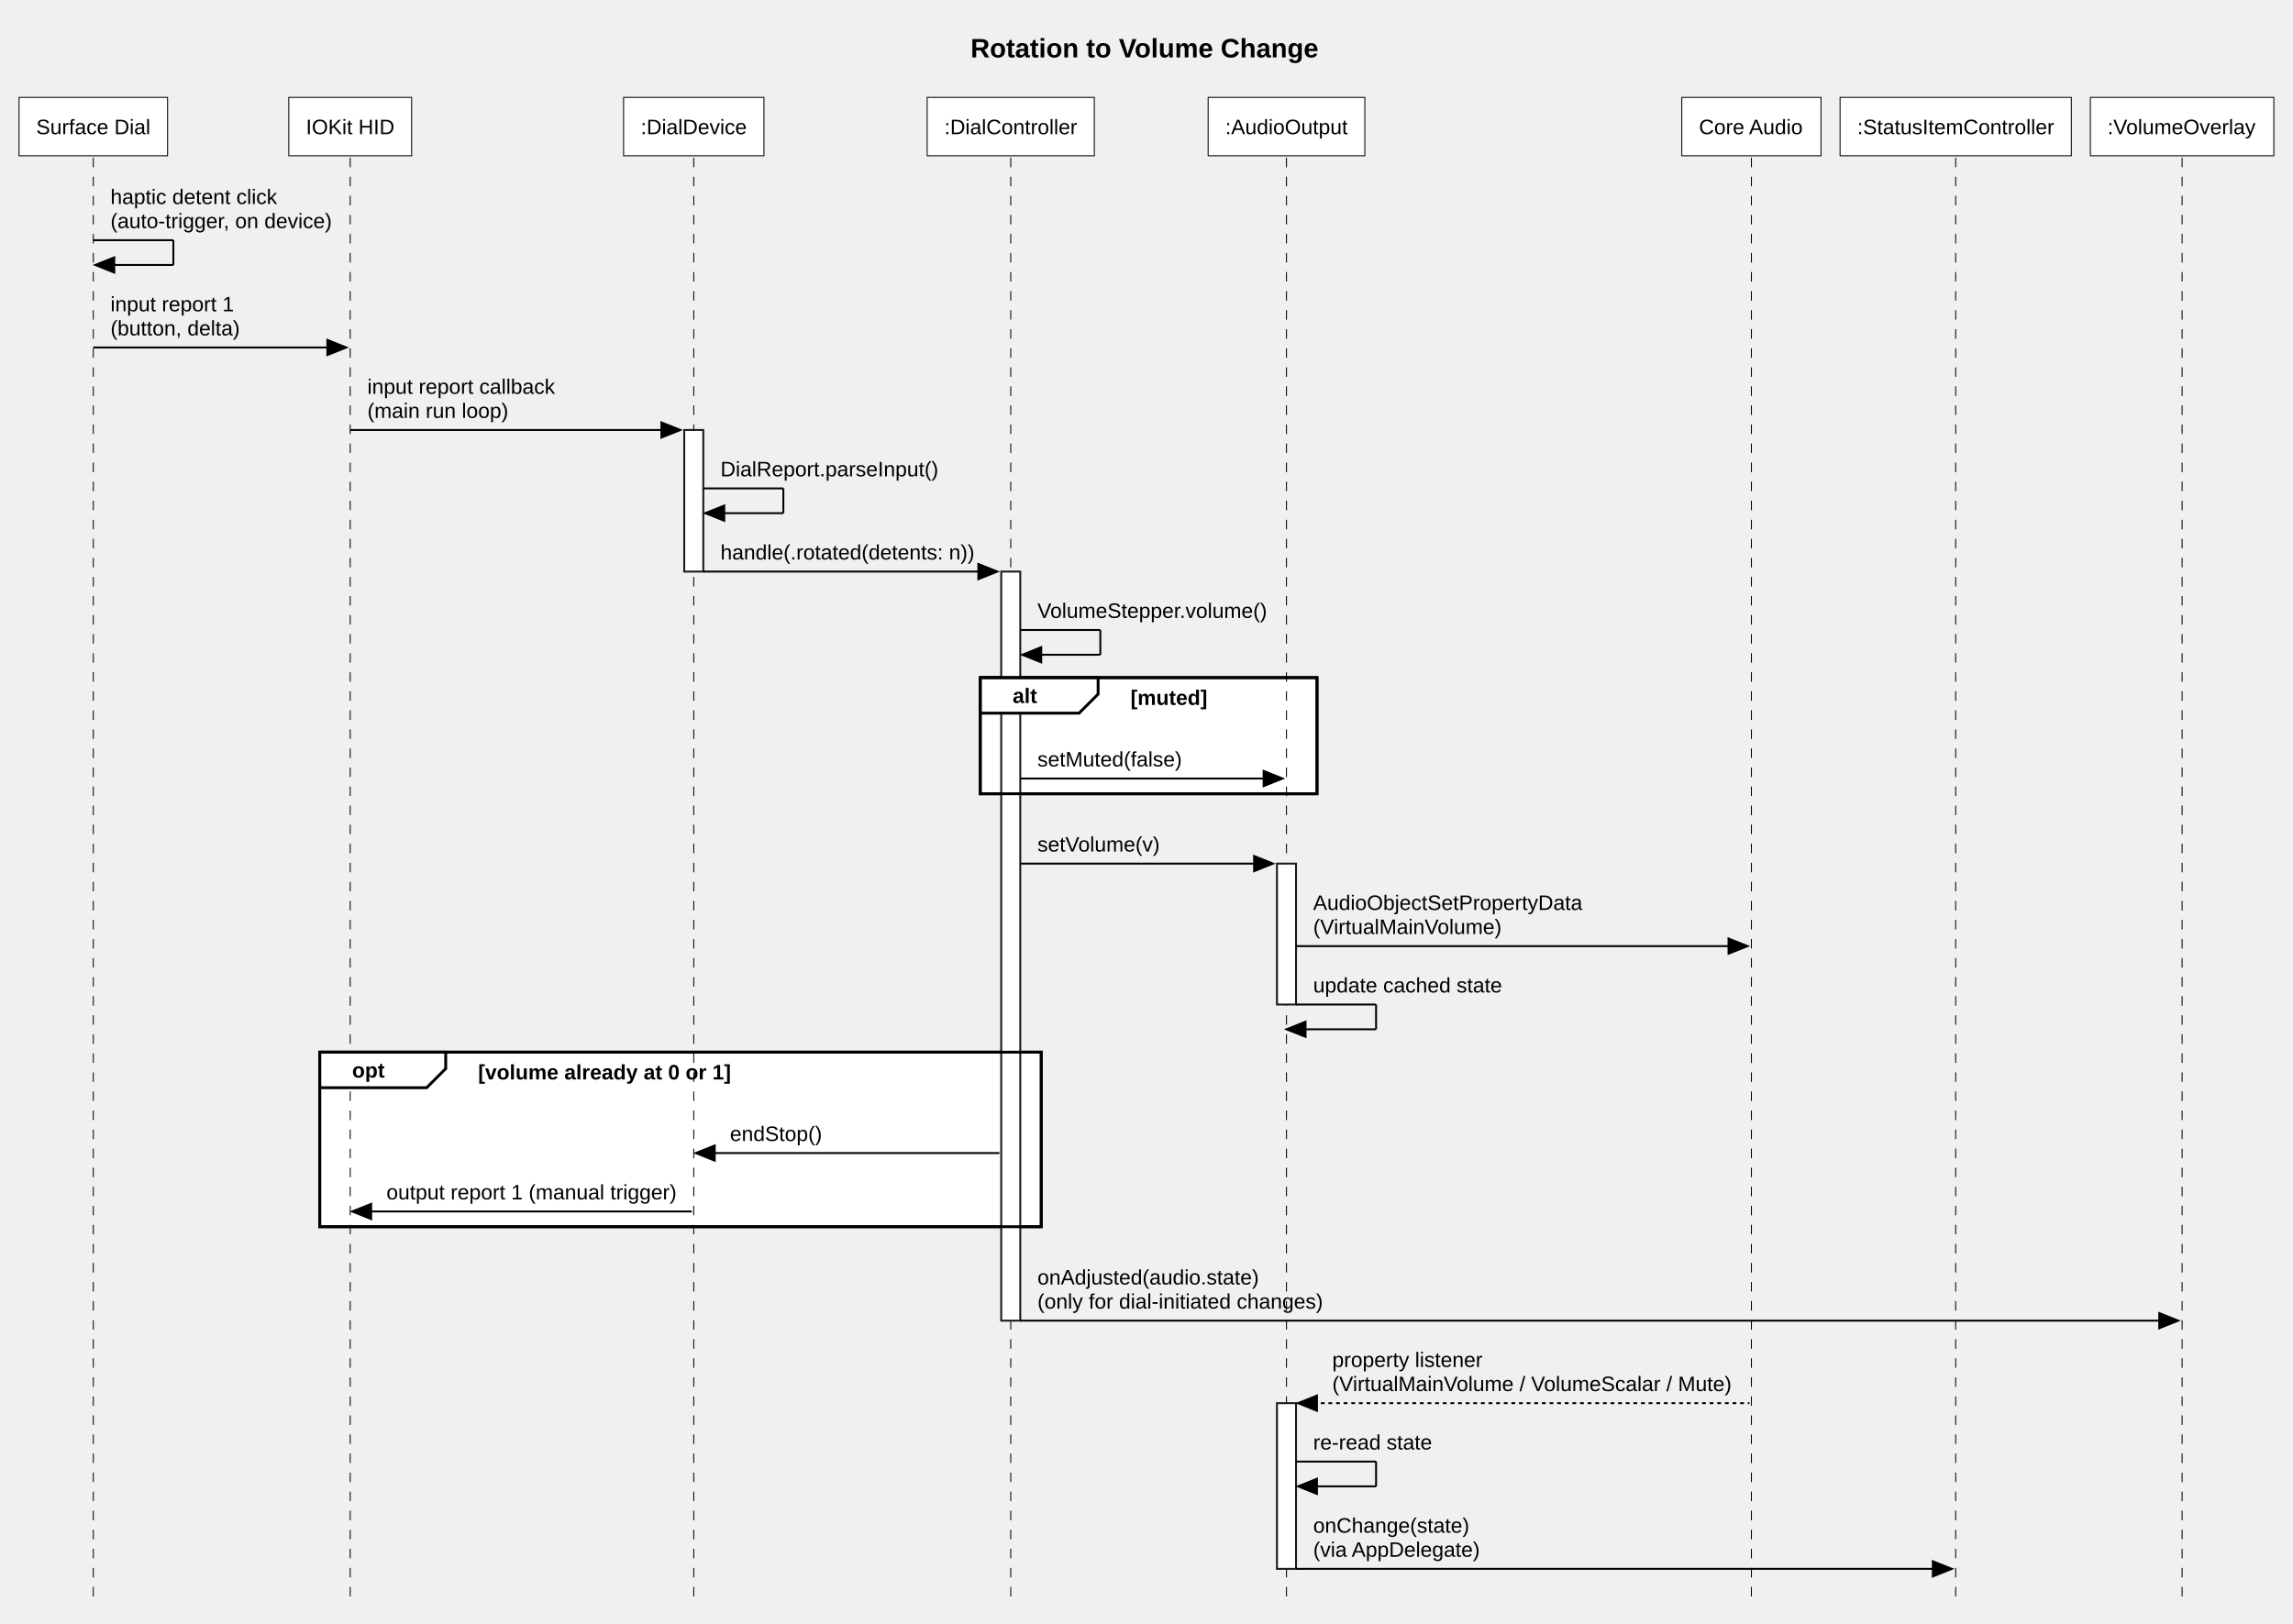
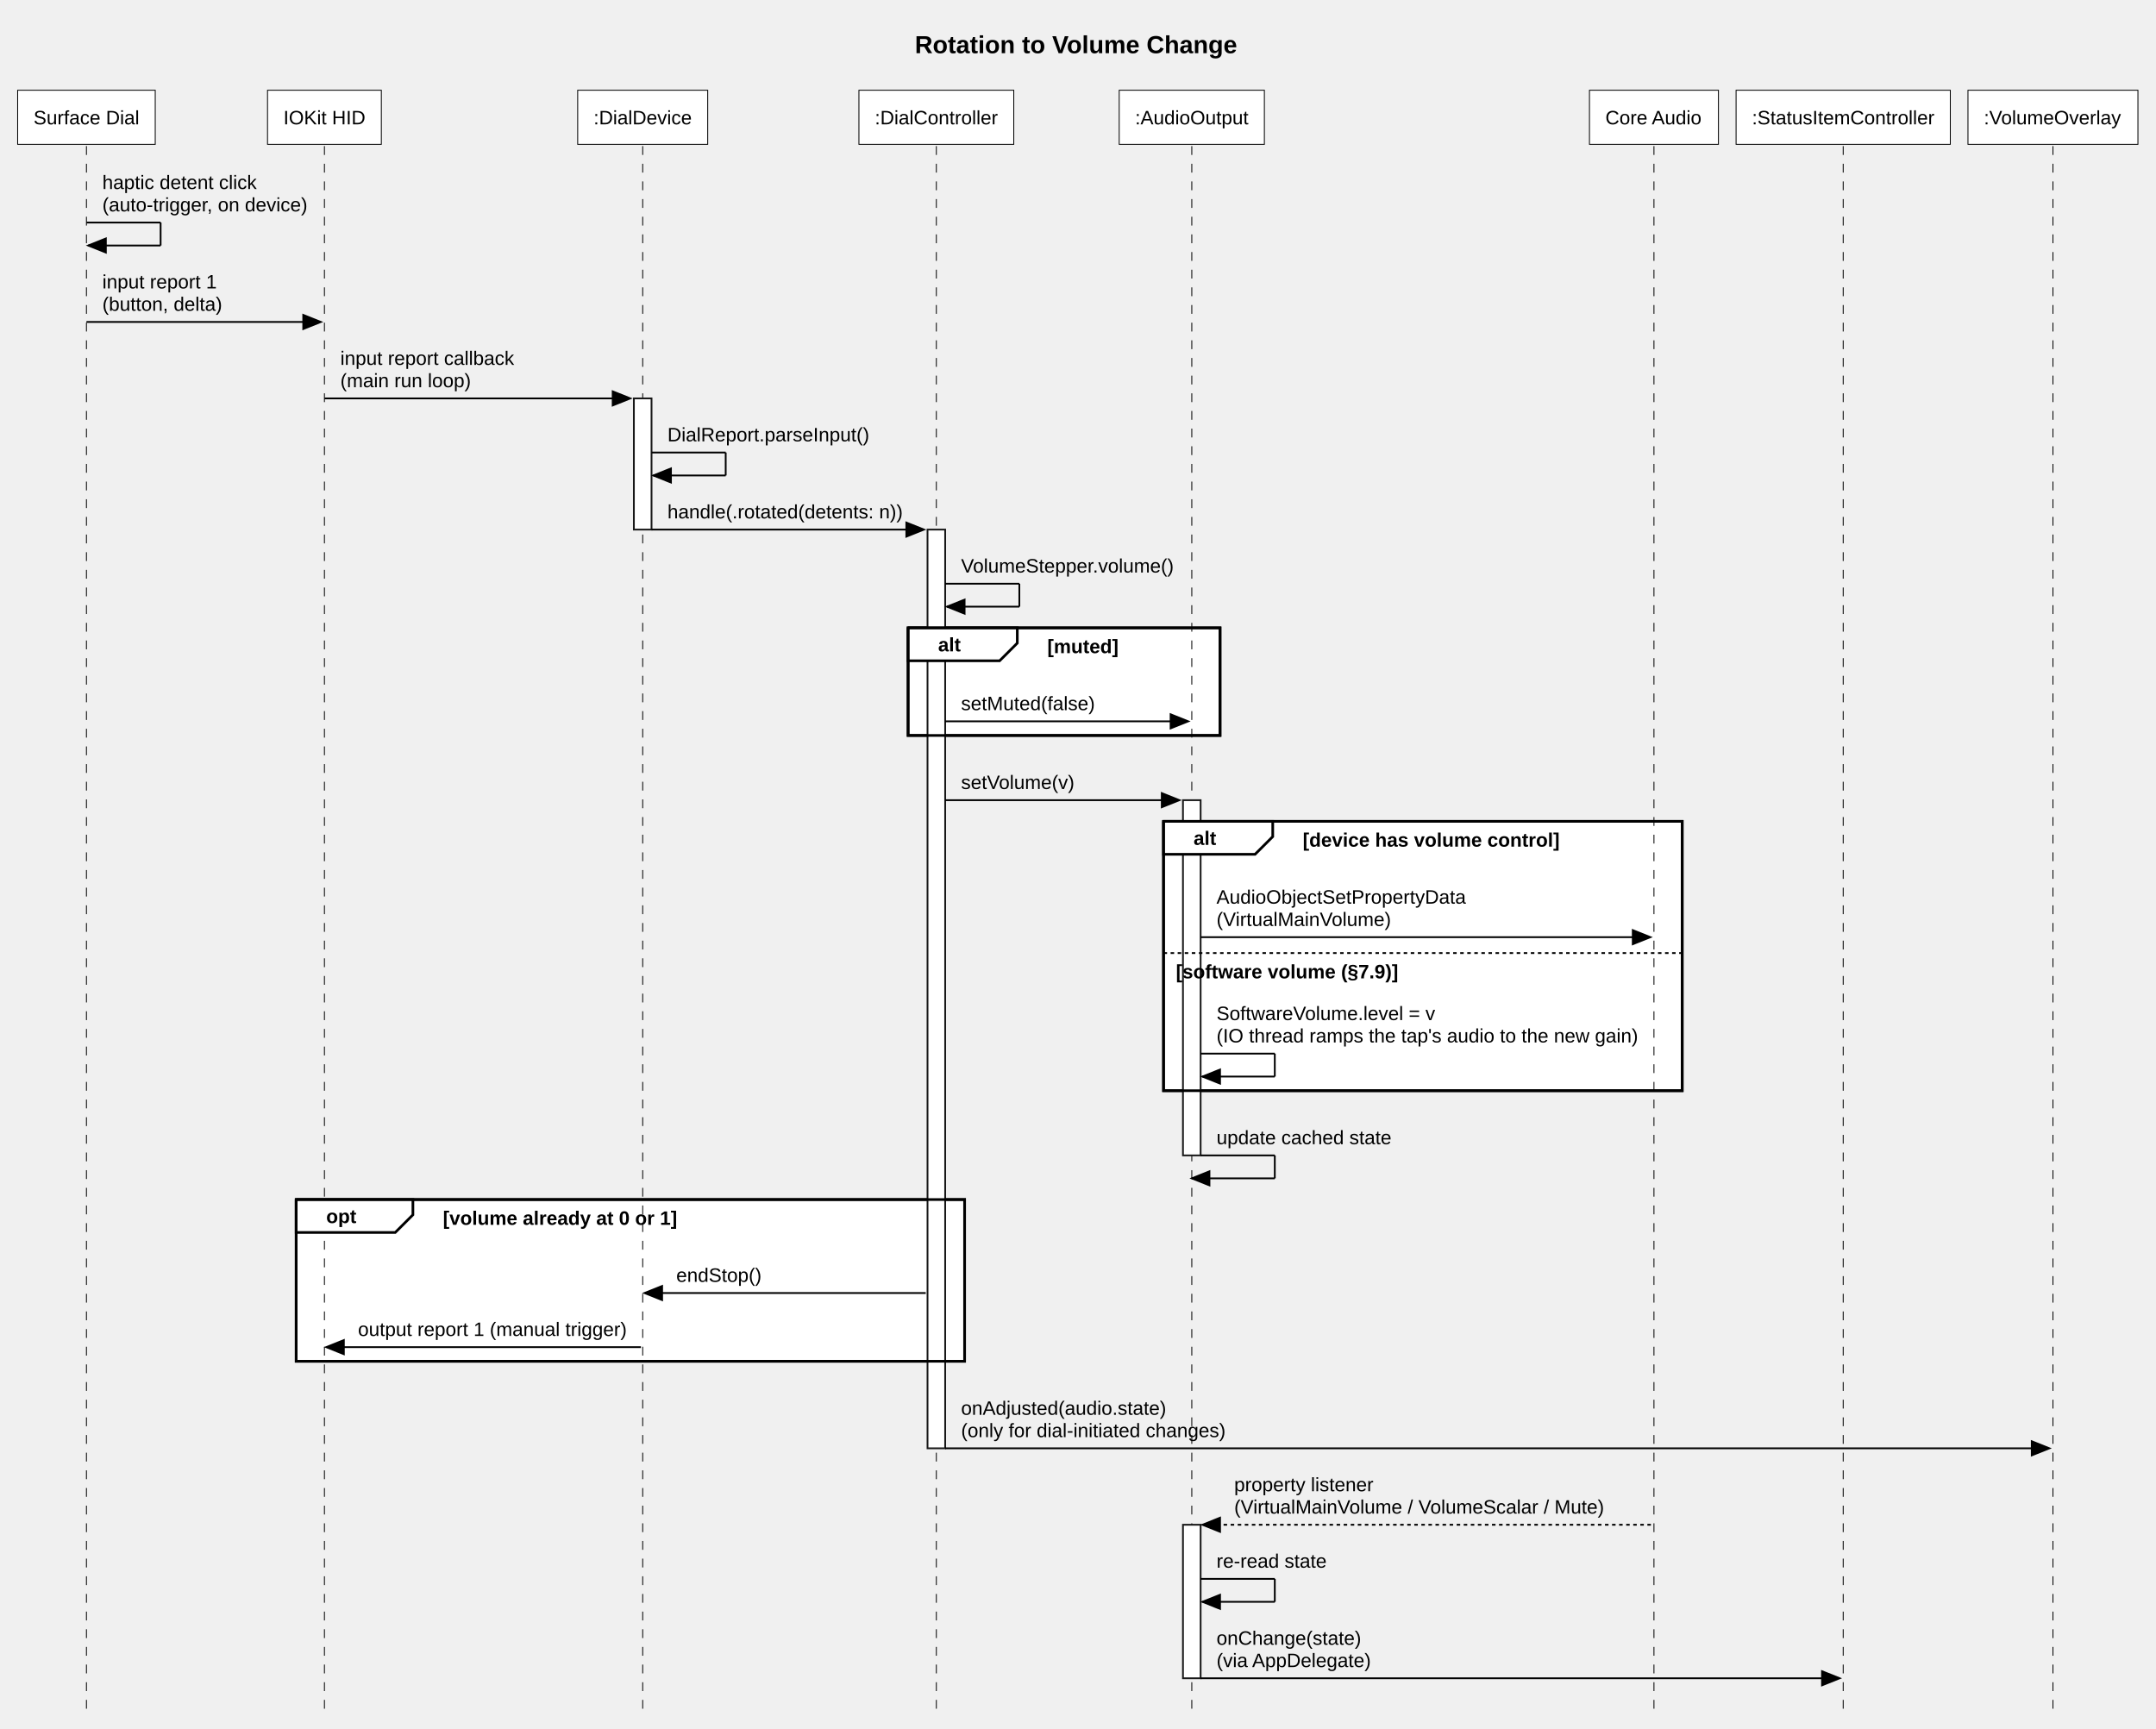
- <svg xmlns="http://www.w3.org/2000/svg" version="1.1" data-diagram-type="SEQUENCE" style="width:1203px;height:852px;background:#FFFFFF;" width="1203px" height="852px" viewBox="0 0 1203 852" zoomAndPan="magnify" preserveAspectRatio="none" contentStyleType="text/css">
+ <svg xmlns="http://www.w3.org/2000/svg" version="1.1" data-diagram-type="SEQUENCE" style="width:1221px;height:979px;background:#FFFFFF;" width="1221px" height="979px" viewBox="0 0 1221 979" zoomAndPan="magnify" preserveAspectRatio="none" contentStyleType="text/css">
  <defs />
  <g font-family="sans-serif" lengthAdjust="spacing">
    <g class="title" data-source-line="3">
-       <text x="509.196" y="30.132" fill="#000" font-size="14" textLength="183.552" font-weight="700" font-family="Arial">Rotation to Volume Change</text>
+       <text x="518.107" y="30.132" fill="#000" font-size="14" textLength="183.552" font-weight="700" font-family="Arial">Rotation to Volume Change</text>
    </g>
    <rect x="514.279" y="355.588" width="176.666" height="60.947" fill="#FFF" style="stroke:#FFF;stroke-width:1;" />
    <rect x="514.279" y="355.588" width="176.666" height="60.947" fill="none" style="stroke:#000;stroke-width:1.5;" />
-     <rect x="167.736" y="552.13" width="378.543" height="91.596" fill="#FFF" style="stroke:#FFF;stroke-width:1;" />
-     <rect x="167.736" y="552.13" width="378.543" height="91.596" fill="none" style="stroke:#000;stroke-width:1.5;" />
+     <rect x="658.945" y="465.184" width="293.734" height="152.542" fill="#FFF" style="stroke:#FFF;stroke-width:1;" />
+     <rect x="658.945" y="465.184" width="293.734" height="152.542" fill="none" style="stroke:#000;stroke-width:1.5;" />
+     <rect x="167.736" y="679.375" width="378.543" height="91.596" fill="#FFF" style="stroke:#FFF;stroke-width:1;" />
+     <rect x="167.736" y="679.375" width="378.543" height="91.596" fill="none" style="stroke:#000;stroke-width:1.5;" />
    <g class="participant-lifeline" data-qualified-name="Hardware" data-entity-uid="part1" id="part1-lifeline" data-source-line="5">
      <g>
-         <rect x="45.457" y="82.748" width="8" height="758.521" fill="#000" fill-opacity="0" />
-         <line x1="48.957" y1="82.748" x2="48.957" y2="841.269" style="stroke:#000;stroke-width:0.5;stroke-dasharray:5,5;" />
+         <rect x="45.457" y="82.748" width="8" height="885.766" fill="#000" fill-opacity="0" />
+         <line x1="48.957" y1="82.748" x2="48.957" y2="968.513" style="stroke:#000;stroke-width:0.5;stroke-dasharray:5,5;" />
      </g>
    </g>
    <g class="participant-lifeline" data-qualified-name="HID" data-entity-uid="part2" id="part2-lifeline" data-source-line="6">
      <g>
-         <rect x="180.236" y="82.748" width="8" height="758.521" fill="#000" fill-opacity="0" />
-         <line x1="183.736" y1="82.748" x2="183.736" y2="841.269" style="stroke:#000;stroke-width:0.5;stroke-dasharray:5,5;" />
+         <rect x="180.236" y="82.748" width="8" height="885.766" fill="#000" fill-opacity="0" />
+         <line x1="183.736" y1="82.748" x2="183.736" y2="968.513" style="stroke:#000;stroke-width:0.5;stroke-dasharray:5,5;" />
      </g>
    </g>
    <g class="participant-lifeline" data-qualified-name="Dial" data-entity-uid="part3" id="part3-lifeline" data-source-line="7">
      <g>
-         <rect x="360.479" y="82.748" width="8" height="758.521" fill="#000" fill-opacity="0" />
-         <line x1="363.979" y1="82.748" x2="363.979" y2="841.269" style="stroke:#000;stroke-width:0.5;stroke-dasharray:5,5;" />
+         <rect x="360.479" y="82.748" width="8" height="885.766" fill="#000" fill-opacity="0" />
+         <line x1="363.979" y1="82.748" x2="363.979" y2="968.513" style="stroke:#000;stroke-width:0.5;stroke-dasharray:5,5;" />
      </g>
    </g>
    <g>
      <rect x="358.979" y="225.641" width="10" height="74.298" fill="#FFF" style="stroke:#181818;stroke-width:1;" />
    </g>
    <g class="participant-lifeline" data-qualified-name="Controller" data-entity-uid="part4" id="part4-lifeline" data-source-line="8">
      <g>
-         <rect x="526.779" y="82.748" width="8" height="758.521" fill="#000" fill-opacity="0" />
-         <line x1="530.279" y1="82.748" x2="530.279" y2="841.269" style="stroke:#000;stroke-width:0.5;stroke-dasharray:5,5;" />
-       </g>
-     </g>
-     <g>
-       <rect x="525.279" y="299.939" width="10" height="393.085" fill="#FFF" style="stroke:#181818;stroke-width:1;" />
+         <rect x="526.779" y="82.748" width="8" height="885.766" fill="#000" fill-opacity="0" />
+         <line x1="530.279" y1="82.748" x2="530.279" y2="968.513" style="stroke:#000;stroke-width:0.5;stroke-dasharray:5,5;" />
+       </g>
+     </g>
+     <g>
+       <rect x="525.279" y="299.939" width="10" height="520.33" fill="#FFF" style="stroke:#181818;stroke-width:1;" />
    </g>
    <g class="participant-lifeline" data-qualified-name="Audio" data-entity-uid="part5" id="part5-lifeline" data-source-line="9">
      <g>
-         <rect x="671.445" y="82.748" width="8" height="758.521" fill="#000" fill-opacity="0" />
-         <line x1="674.945" y1="82.748" x2="674.945" y2="841.269" style="stroke:#000;stroke-width:0.5;stroke-dasharray:5,5;" />
-       </g>
-     </g>
-     <g>
-       <rect x="669.945" y="453.184" width="10" height="73.947" fill="#FFF" style="stroke:#181818;stroke-width:1;" />
-     </g>
-     <g>
-       <rect x="669.945" y="736.322" width="10" height="86.947" fill="#FFF" style="stroke:#181818;stroke-width:1;" />
+         <rect x="671.445" y="82.748" width="8" height="885.766" fill="#000" fill-opacity="0" />
+         <line x1="674.945" y1="82.748" x2="674.945" y2="968.513" style="stroke:#000;stroke-width:0.5;stroke-dasharray:5,5;" />
+       </g>
+     </g>
+     <g>
+       <rect x="669.945" y="453.184" width="10" height="201.191" fill="#FFF" style="stroke:#181818;stroke-width:1;" />
+     </g>
+     <g>
+       <rect x="669.945" y="863.566" width="10" height="86.947" fill="#FFF" style="stroke:#181818;stroke-width:1;" />
    </g>
    <g class="participant-lifeline" data-qualified-name="CoreAudio" data-entity-uid="part6" id="part6-lifeline" data-source-line="10">
      <g>
-         <rect x="915.357" y="82.748" width="8" height="758.521" fill="#000" fill-opacity="0" />
-         <line x1="918.857" y1="82.748" x2="918.857" y2="841.269" style="stroke:#000;stroke-width:0.5;stroke-dasharray:5,5;" />
+         <rect x="933.179" y="82.748" width="8" height="885.766" fill="#000" fill-opacity="0" />
+         <line x1="936.679" y1="82.748" x2="936.679" y2="968.513" style="stroke:#000;stroke-width:0.5;stroke-dasharray:5,5;" />
      </g>
    </g>
    <g class="participant-lifeline" data-qualified-name="Status" data-entity-uid="part7" id="part7-lifeline" data-source-line="11">
      <g>
-         <rect x="1022.532" y="82.748" width="8" height="758.521" fill="#000" fill-opacity="0" />
-         <line x1="1026.032" y1="82.748" x2="1026.032" y2="841.269" style="stroke:#000;stroke-width:0.5;stroke-dasharray:5,5;" />
+         <rect x="1040.355" y="82.748" width="8" height="885.766" fill="#000" fill-opacity="0" />
+         <line x1="1043.855" y1="82.748" x2="1043.855" y2="968.513" style="stroke:#000;stroke-width:0.5;stroke-dasharray:5,5;" />
      </g>
    </g>
    <g class="participant-lifeline" data-qualified-name="Overlay" data-entity-uid="part8" id="part8-lifeline" data-source-line="12">
      <g>
-         <rect x="1141.317" y="82.748" width="8" height="758.521" fill="#000" fill-opacity="0" />
-         <line x1="1144.817" y1="82.748" x2="1144.817" y2="841.269" style="stroke:#000;stroke-width:0.5;stroke-dasharray:5,5;" />
+         <rect x="1159.14" y="82.748" width="8" height="885.766" fill="#000" fill-opacity="0" />
+         <line x1="1162.64" y1="82.748" x2="1162.64" y2="968.513" style="stroke:#000;stroke-width:0.5;stroke-dasharray:5,5;" />
      </g>
    </g>
    <g class="participant participant-head" data-qualified-name="Hardware" data-entity-uid="part1" id="part1-head" data-source-line="5">
      <rect x="10" y="51.099" width="77.915" height="30.649" fill="#FFF" style="stroke:#000;stroke-width:0.5;" />
      <text x="19" y="70.417" fill="#000" font-size="11" textLength="59.915" font-family="Arial">Surface Dial</text>
    </g>
    <g class="participant participant-head" data-qualified-name="HID" data-entity-uid="part2" id="part2-head" data-source-line="6">
      <rect x="151.511" y="51.099" width="64.449" height="30.649" fill="#FFF" style="stroke:#000;stroke-width:0.5;" />
      <text x="160.511" y="70.417" fill="#000" font-size="11" textLength="46.449" font-family="Arial">IOKit HID</text>
    </g>
    <g class="participant participant-head" data-qualified-name="Dial" data-entity-uid="part3" id="part3-head" data-source-line="7">
      <rect x="327.165" y="51.099" width="73.628" height="30.649" fill="#FFF" style="stroke:#000;stroke-width:0.5;" />
      <text x="336.165" y="70.417" fill="#000" font-size="11" textLength="55.628" font-family="Arial">:DialDevice</text>
    </g>
    <g class="participant participant-head" data-qualified-name="Controller" data-entity-uid="part4" id="part4-head" data-source-line="8">
      <rect x="486.434" y="51.099" width="87.69" height="30.649" fill="#FFF" style="stroke:#000;stroke-width:0.5;" />
      <text x="495.434" y="70.417" fill="#000" font-size="11" textLength="69.69" font-family="Arial">:DialController</text>
    </g>
    <g class="participant participant-head" data-qualified-name="Audio" data-entity-uid="part5" id="part5-head" data-source-line="9">
      <rect x="633.839" y="51.099" width="82.211" height="30.649" fill="#FFF" style="stroke:#000;stroke-width:0.5;" />
      <text x="642.839" y="70.417" fill="#000" font-size="11" textLength="64.211" font-family="Arial">:AudioOutput</text>
    </g>
    <g class="participant participant-head" data-qualified-name="CoreAudio" data-entity-uid="part6" id="part6-head" data-source-line="10">
-       <rect x="882.341" y="51.099" width="73.032" height="30.649" fill="#FFF" style="stroke:#000;stroke-width:0.5;" />
-       <text x="891.341" y="70.417" fill="#000" font-size="11" textLength="55.032" font-family="Arial">Core Audio</text>
+       <rect x="900.163" y="51.099" width="73.032" height="30.649" fill="#FFF" style="stroke:#000;stroke-width:0.5;" />
+       <text x="909.163" y="70.417" fill="#000" font-size="11" textLength="55.032" font-family="Arial">Core Audio</text>
    </g>
    <g class="participant participant-head" data-qualified-name="Status" data-entity-uid="part7" id="part7-head" data-source-line="11">
-       <rect x="965.373" y="51.099" width="121.318" height="30.649" fill="#FFF" style="stroke:#000;stroke-width:0.5;" />
-       <text x="974.373" y="70.417" fill="#000" font-size="11" textLength="103.318" font-family="Arial">:StatusItemController</text>
+       <rect x="983.196" y="51.099" width="121.318" height="30.649" fill="#FFF" style="stroke:#000;stroke-width:0.5;" />
+       <text x="992.196" y="70.417" fill="#000" font-size="11" textLength="103.318" font-family="Arial">:StatusItemController</text>
    </g>
    <g class="participant participant-head" data-qualified-name="Overlay" data-entity-uid="part8" id="part8-head" data-source-line="12">
-       <rect x="1096.692" y="51.099" width="96.251" height="30.649" fill="#FFF" style="stroke:#000;stroke-width:0.5;" />
-       <text x="1105.692" y="70.417" fill="#000" font-size="11" textLength="78.251" font-family="Arial">:VolumeOverlay</text>
+       <rect x="1114.514" y="51.099" width="96.251" height="30.649" fill="#FFF" style="stroke:#000;stroke-width:0.5;" />
+       <text x="1123.514" y="70.417" fill="#000" font-size="11" textLength="78.251" font-family="Arial">:VolumeOverlay</text>
    </g>
    <g class="message" data-entity-1="part1" data-entity-2="part1" id="msg1" data-source-line="14">
      <line x1="48.957" y1="126.045" x2="90.957" y2="126.045" style="stroke:#000;stroke-width:1;" />
      <line x1="90.957" y1="126.045" x2="90.957" y2="139.045" style="stroke:#000;stroke-width:1;" />
      <line x1="49.957" y1="139.045" x2="90.957" y2="139.045" style="stroke:#000;stroke-width:1;" />
      <polygon points="59.957,135.045,49.957,139.045,59.957,143.045" fill="#000" style="stroke:#000;stroke-width:1;stroke-linejoin:miter;stroke-miterlimit:10;" />
      <text x="57.957" y="107.065" fill="#000" font-size="11" textLength="87.436" font-family="Arial">haptic detent click</text>
      <text x="57.957" y="119.714" fill="#000" font-size="11" textLength="116.778" font-family="Arial">(auto-trigger, on device)</text>
    </g>
    <g class="message" data-entity-1="part1" data-entity-2="part2" id="msg2" data-source-line="15">
      <polygon points="171.736,178.343,181.736,182.343,171.736,186.343" fill="#000" style="stroke:#000;stroke-width:1;stroke-linejoin:miter;stroke-miterlimit:10;" />
      <line x1="48.957" y1="182.343" x2="177.736" y2="182.343" style="stroke:#000;stroke-width:1;" />
      <text x="57.957" y="163.363" fill="#000" font-size="11" textLength="64.818" font-family="Arial">input report 1</text>
      <text x="57.957" y="176.012" fill="#000" font-size="11" textLength="67.875" font-family="Arial">(button, delta)</text>
    </g>
    <g class="message" data-entity-1="part2" data-entity-2="part3" id="msg3" data-source-line="16">
      <polygon points="346.979,221.641,356.979,225.641,346.979,229.641" fill="#000" style="stroke:#000;stroke-width:1;stroke-linejoin:miter;stroke-miterlimit:10;" />
      <line x1="183.736" y1="225.641" x2="352.979" y2="225.641" style="stroke:#000;stroke-width:1;" />
      <text x="192.736" y="206.661" fill="#000" font-size="11" textLength="98.441" font-family="Arial">input report callback</text>
      <text x="192.736" y="219.31" fill="#000" font-size="11" textLength="73.976" font-family="Arial">(main run loop)</text>
    </g>
    <g class="message" data-entity-1="part3" data-entity-2="part3" id="msg4" data-source-line="18">
      <line x1="368.979" y1="256.29" x2="410.979" y2="256.29" style="stroke:#000;stroke-width:1;" />
      <line x1="410.979" y1="256.29" x2="410.979" y2="269.29" style="stroke:#000;stroke-width:1;" />
      <line x1="369.979" y1="269.29" x2="410.979" y2="269.29" style="stroke:#000;stroke-width:1;" />
      <polygon points="379.979,265.29,369.979,269.29,379.979,273.29" fill="#000" style="stroke:#000;stroke-width:1;stroke-linejoin:miter;stroke-miterlimit:10;" />
      <text x="377.979" y="249.959" fill="#000" font-size="11" textLength="114.329" font-family="Arial">DialReport.parseInput()</text>
    </g>
    <g class="message" data-entity-1="part3" data-entity-2="part4" id="msg5" data-source-line="19">
      <polygon points="513.279,295.939,523.279,299.939,513.279,303.939" fill="#000" style="stroke:#000;stroke-width:1;stroke-linejoin:miter;stroke-miterlimit:10;" />
      <line x1="368.979" y1="299.939" x2="519.279" y2="299.939" style="stroke:#000;stroke-width:1;" />
      <text x="377.979" y="293.608" fill="#000" font-size="11" textLength="133.3" font-family="Arial">handle(.rotated(detents: n))</text>
    </g>
    <g class="message" data-entity-1="part4" data-entity-2="part4" id="msg6" data-source-line="22">
      <line x1="535.279" y1="330.588" x2="577.279" y2="330.588" style="stroke:#000;stroke-width:1;" />
      <line x1="577.279" y1="330.588" x2="577.279" y2="343.588" style="stroke:#000;stroke-width:1;" />
      <line x1="536.279" y1="343.588" x2="577.279" y2="343.588" style="stroke:#000;stroke-width:1;" />
      <polygon points="546.279,339.588,536.279,343.588,546.279,347.588" fill="#000" style="stroke:#000;stroke-width:1;stroke-linejoin:miter;stroke-miterlimit:10;" />
      <text x="544.279" y="324.257" fill="#000" font-size="11" textLength="121.666" font-family="Arial">VolumeStepper.volume()</text>
    </g>
    <path d="M514.279,355.588 L576.116,355.588 L576.116,364.237 L566.116,374.237 L514.279,374.237 L514.279,355.588" style="stroke:#000;stroke-width:1.5;" fill="#FFF" />
    <rect x="514.279" y="355.588" width="176.666" height="60.947" fill="none" style="stroke:#000;stroke-width:1.5;" />
    <text x="531.279" y="368.906" fill="#000" font-size="11" textLength="12.837" font-weight="700" font-family="Arial">alt</text>
    <text x="593.116" y="369.906" fill="#000" font-size="11" textLength="40.326" font-weight="700" font-family="Arial">[muted]</text>
    <g class="message" data-entity-1="part4" data-entity-2="part5" id="msg7" data-source-line="24">
      <polygon points="662.945,404.535,672.945,408.535,662.945,412.535" fill="#000" style="stroke:#000;stroke-width:1;stroke-linejoin:miter;stroke-miterlimit:10;" />
      <line x1="535.279" y1="408.535" x2="668.945" y2="408.535" style="stroke:#000;stroke-width:1;" />
      <text x="544.279" y="402.204" fill="#000" font-size="11" textLength="75.808" font-family="Arial">setMuted(false)</text>
    </g>
    <g class="message" data-entity-1="part4" data-entity-2="part5" id="msg8" data-source-line="26">
      <polygon points="657.945,449.184,667.945,453.184,657.945,457.184" fill="#000" style="stroke:#000;stroke-width:1;stroke-linejoin:miter;stroke-miterlimit:10;" />
      <line x1="535.279" y1="453.184" x2="663.945" y2="453.184" style="stroke:#000;stroke-width:1;" />
      <text x="544.279" y="446.853" fill="#000" font-size="11" textLength="64.797" font-family="Arial">setVolume(v)</text>
    </g>
-     <g class="message" data-entity-1="part5" data-entity-2="part6" id="msg9" data-source-line="28">
-       <polygon points="906.857,492.481,916.857,496.481,906.857,500.481" fill="#000" style="stroke:#000;stroke-width:1;stroke-linejoin:miter;stroke-miterlimit:10;" />
-       <line x1="679.945" y1="496.481" x2="912.857" y2="496.481" style="stroke:#000;stroke-width:1;" />
-       <text x="688.945" y="477.501" fill="#000" font-size="11" textLength="141.244" font-family="Arial">AudioObjectSetPropertyData</text>
-       <text x="688.945" y="490.15" fill="#000" font-size="11" textLength="99.645" font-family="Arial">(VirtualMainVolume)</text>
-     </g>
-     <g class="message" data-entity-1="part5" data-entity-2="part5" id="msg10" data-source-line="29">
-       <line x1="679.945" y1="527.13" x2="721.945" y2="527.13" style="stroke:#000;stroke-width:1;" />
-       <line x1="721.945" y1="527.13" x2="721.945" y2="540.13" style="stroke:#000;stroke-width:1;" />
-       <line x1="674.945" y1="540.13" x2="721.945" y2="540.13" style="stroke:#000;stroke-width:1;" />
-       <polygon points="684.945,536.13,674.945,540.13,684.945,544.13" fill="#000" style="stroke:#000;stroke-width:1;stroke-linejoin:miter;stroke-miterlimit:10;" />
-       <text x="688.945" y="520.799" fill="#000" font-size="11" textLength="99.075" font-family="Arial">update cached state</text>
-     </g>
-     <path d="M167.736,552.13 L233.837,552.13 L233.837,560.779 L223.837,570.779 L167.736,570.779 L167.736,552.13" style="stroke:#000;stroke-width:1.5;" fill="#FFF" />
-     <rect x="167.736" y="552.13" width="378.543" height="91.596" fill="none" style="stroke:#000;stroke-width:1.5;" />
-     <text x="184.736" y="565.448" fill="#000" font-size="11" textLength="17.102" font-weight="700" font-family="Arial">opt</text>
-     <text x="250.837" y="566.448" fill="#000" font-size="11" textLength="132.661" font-weight="700" font-family="Arial">[volume already at 0 or 1]</text>
-     <g class="message" data-entity-1="part4" data-entity-2="part3" id="msg11" data-source-line="32">
-       <polygon points="374.979,601.077,364.979,605.077,374.979,609.077" fill="#000" style="stroke:#000;stroke-width:1;stroke-linejoin:miter;stroke-miterlimit:10;" />
-       <line x1="368.979" y1="605.077" x2="524.279" y2="605.077" style="stroke:#000;stroke-width:1;" />
-       <text x="382.979" y="598.746" fill="#000" font-size="11" textLength="48.308" font-family="Arial">endStop()</text>
-     </g>
-     <g class="message" data-entity-1="part3" data-entity-2="part2" id="msg12" data-source-line="33">
-       <polygon points="194.736,631.726,184.736,635.726,194.736,639.726" fill="#000" style="stroke:#000;stroke-width:1;stroke-linejoin:miter;stroke-miterlimit:10;" />
-       <line x1="188.736" y1="635.726" x2="362.979" y2="635.726" style="stroke:#000;stroke-width:1;" />
-       <text x="202.736" y="629.395" fill="#000" font-size="11" textLength="152.244" font-family="Arial">output report 1 (manual trigger)</text>
-     </g>
-     <g class="message" data-entity-1="part4" data-entity-2="part8" id="msg13" data-source-line="35">
-       <polygon points="1132.817,689.024,1142.817,693.024,1132.817,697.024" fill="#000" style="stroke:#000;stroke-width:1;stroke-linejoin:miter;stroke-miterlimit:10;" />
-       <line x1="535.279" y1="693.024" x2="1138.817" y2="693.024" style="stroke:#000;stroke-width:1;" />
-       <text x="544.279" y="674.044" fill="#000" font-size="11" textLength="116.188" font-family="Arial">onAdjusted(audio.state)</text>
-       <text x="544.279" y="686.693" fill="#000" font-size="11" textLength="149.8" font-family="Arial">(only for dial-initiated changes)</text>
-     </g>
-     <g class="message" data-entity-1="part6" data-entity-2="part5" id="msg14" data-source-line="38">
-       <polygon points="690.945,732.322,680.945,736.322,690.945,740.322" fill="#000" style="stroke:#000;stroke-width:1;stroke-linejoin:miter;stroke-miterlimit:10;" />
-       <line x1="684.945" y1="736.322" x2="917.857" y2="736.322" style="stroke:#000;stroke-width:1;stroke-dasharray:2,2;" />
-       <text x="698.945" y="717.342" fill="#000" font-size="11" textLength="78.869" font-family="Arial">property listener</text>
-       <text x="698.945" y="729.991" fill="#000" font-size="11" textLength="210.912" font-family="Arial">(VirtualMainVolume / VolumeScalar / Mute)</text>
-     </g>
-     <g class="message" data-entity-1="part5" data-entity-2="part5" id="msg15" data-source-line="40">
-       <line x1="679.945" y1="766.971" x2="721.945" y2="766.971" style="stroke:#000;stroke-width:1;" />
-       <line x1="721.945" y1="766.971" x2="721.945" y2="779.971" style="stroke:#000;stroke-width:1;" />
-       <line x1="680.945" y1="779.971" x2="721.945" y2="779.971" style="stroke:#000;stroke-width:1;" />
-       <polygon points="690.945,775.971,680.945,779.971,690.945,783.971" fill="#000" style="stroke:#000;stroke-width:1;stroke-linejoin:miter;stroke-miterlimit:10;" />
-       <text x="688.945" y="760.64" fill="#000" font-size="11" textLength="62.364" font-family="Arial">re-read state</text>
-     </g>
-     <g class="message" data-entity-1="part5" data-entity-2="part7" id="msg16" data-source-line="41">
-       <polygon points="1014.032,819.269,1024.032,823.269,1014.032,827.269" fill="#000" style="stroke:#000;stroke-width:1;stroke-linejoin:miter;stroke-miterlimit:10;" />
-       <line x1="679.945" y1="823.269" x2="1020.032" y2="823.269" style="stroke:#000;stroke-width:1;" />
-       <text x="688.945" y="804.289" fill="#000" font-size="11" textLength="81.941" font-family="Arial">onChange(state)</text>
-       <text x="688.945" y="816.938" fill="#000" font-size="11" textLength="88.048" font-family="Arial">(via AppDelegate)</text>
+     <path d="M658.945,465.184 L720.782,465.184 L720.782,473.833 L710.782,483.833 L658.945,483.833 L658.945,465.184" style="stroke:#000;stroke-width:1.5;" fill="#FFF" />
+     <rect x="658.945" y="465.184" width="293.734" height="152.542" fill="none" style="stroke:#000;stroke-width:1.5;" />
+     <text x="675.945" y="478.501" fill="#000" font-size="11" textLength="12.837" font-weight="700" font-family="Arial">alt</text>
+     <text x="737.782" y="479.501" fill="#000" font-size="11" textLength="145.481" font-weight="700" font-family="Arial">[device has volume control]</text>
+     <g class="message" data-entity-1="part5" data-entity-2="part6" id="msg9" data-source-line="29">
+       <polygon points="924.679,526.779,934.679,530.779,924.679,534.779" fill="#000" style="stroke:#000;stroke-width:1;stroke-linejoin:miter;stroke-miterlimit:10;" />
+       <line x1="679.945" y1="530.779" x2="930.679" y2="530.779" style="stroke:#000;stroke-width:1;" />
+       <text x="688.945" y="511.799" fill="#000" font-size="11" textLength="141.244" font-family="Arial">AudioObjectSetPropertyData</text>
+       <text x="688.945" y="524.448" fill="#000" font-size="11" textLength="99.645" font-family="Arial">(VirtualMainVolume)</text>
+     </g>
+     <line x1="658.945" y1="539.779" x2="952.679" y2="539.779" style="stroke:#000;stroke-width:1;stroke-dasharray:2,2;" />
+     <text x="665.945" y="554.097" fill="#000" font-size="11" textLength="125.92" font-weight="700" font-family="Arial">[software volume (§7.9)]</text>
+     <g class="message" data-entity-1="part5" data-entity-2="part5" id="msg10" data-source-line="31">
+       <line x1="679.945" y1="596.726" x2="721.945" y2="596.726" style="stroke:#000;stroke-width:1;" />
+       <line x1="721.945" y1="596.726" x2="721.945" y2="609.726" style="stroke:#000;stroke-width:1;" />
+       <line x1="680.945" y1="609.726" x2="721.945" y2="609.726" style="stroke:#000;stroke-width:1;" />
+       <polygon points="690.945,605.726,680.945,609.726,690.945,613.726" fill="#000" style="stroke:#000;stroke-width:1;stroke-linejoin:miter;stroke-miterlimit:10;" />
+       <text x="688.945" y="577.746" fill="#000" font-size="11" textLength="124.421" font-family="Arial">SoftwareVolume.level = v</text>
+       <text x="688.945" y="590.395" fill="#000" font-size="11" textLength="238.734" font-family="Arial">(IO thread ramps the tap's audio to the new gain)</text>
+     </g>
+     <g class="message" data-entity-1="part5" data-entity-2="part5" id="msg11" data-source-line="33">
+       <line x1="679.945" y1="654.375" x2="721.945" y2="654.375" style="stroke:#000;stroke-width:1;" />
+       <line x1="721.945" y1="654.375" x2="721.945" y2="667.375" style="stroke:#000;stroke-width:1;" />
+       <line x1="674.945" y1="667.375" x2="721.945" y2="667.375" style="stroke:#000;stroke-width:1;" />
+       <polygon points="684.945,663.375,674.945,667.375,684.945,671.375" fill="#000" style="stroke:#000;stroke-width:1;stroke-linejoin:miter;stroke-miterlimit:10;" />
+       <text x="688.945" y="648.044" fill="#000" font-size="11" textLength="99.075" font-family="Arial">update cached state</text>
+     </g>
+     <path d="M167.736,679.375 L233.837,679.375 L233.837,688.024 L223.837,698.024 L167.736,698.024 L167.736,679.375" style="stroke:#000;stroke-width:1.5;" fill="#FFF" />
+     <rect x="167.736" y="679.375" width="378.543" height="91.596" fill="none" style="stroke:#000;stroke-width:1.5;" />
+     <text x="184.736" y="692.693" fill="#000" font-size="11" textLength="17.102" font-weight="700" font-family="Arial">opt</text>
+     <text x="250.837" y="693.693" fill="#000" font-size="11" textLength="132.661" font-weight="700" font-family="Arial">[volume already at 0 or 1]</text>
+     <g class="message" data-entity-1="part4" data-entity-2="part3" id="msg12" data-source-line="36">
+       <polygon points="374.979,728.322,364.979,732.322,374.979,736.322" fill="#000" style="stroke:#000;stroke-width:1;stroke-linejoin:miter;stroke-miterlimit:10;" />
+       <line x1="368.979" y1="732.322" x2="524.279" y2="732.322" style="stroke:#000;stroke-width:1;" />
+       <text x="382.979" y="725.991" fill="#000" font-size="11" textLength="48.308" font-family="Arial">endStop()</text>
+     </g>
+     <g class="message" data-entity-1="part3" data-entity-2="part2" id="msg13" data-source-line="37">
+       <polygon points="194.736,758.971,184.736,762.971,194.736,766.971" fill="#000" style="stroke:#000;stroke-width:1;stroke-linejoin:miter;stroke-miterlimit:10;" />
+       <line x1="188.736" y1="762.971" x2="362.979" y2="762.971" style="stroke:#000;stroke-width:1;" />
+       <text x="202.736" y="756.64" fill="#000" font-size="11" textLength="152.244" font-family="Arial">output report 1 (manual trigger)</text>
+     </g>
+     <g class="message" data-entity-1="part4" data-entity-2="part8" id="msg14" data-source-line="39">
+       <polygon points="1150.64,816.269,1160.64,820.269,1150.64,824.269" fill="#000" style="stroke:#000;stroke-width:1;stroke-linejoin:miter;stroke-miterlimit:10;" />
+       <line x1="535.279" y1="820.269" x2="1156.64" y2="820.269" style="stroke:#000;stroke-width:1;" />
+       <text x="544.279" y="801.289" fill="#000" font-size="11" textLength="116.188" font-family="Arial">onAdjusted(audio.state)</text>
+       <text x="544.279" y="813.938" fill="#000" font-size="11" textLength="149.8" font-family="Arial">(only for dial-initiated changes)</text>
+     </g>
+     <g class="message" data-entity-1="part6" data-entity-2="part5" id="msg15" data-source-line="42">
+       <polygon points="690.945,859.566,680.945,863.566,690.945,867.566" fill="#000" style="stroke:#000;stroke-width:1;stroke-linejoin:miter;stroke-miterlimit:10;" />
+       <line x1="684.945" y1="863.566" x2="935.679" y2="863.566" style="stroke:#000;stroke-width:1;stroke-dasharray:2,2;" />
+       <text x="698.945" y="844.586" fill="#000" font-size="11" textLength="78.869" font-family="Arial">property listener</text>
+       <text x="698.945" y="857.235" fill="#000" font-size="11" textLength="210.912" font-family="Arial">(VirtualMainVolume / VolumeScalar / Mute)</text>
+     </g>
+     <g class="message" data-entity-1="part5" data-entity-2="part5" id="msg16" data-source-line="44">
+       <line x1="679.945" y1="894.215" x2="721.945" y2="894.215" style="stroke:#000;stroke-width:1;" />
+       <line x1="721.945" y1="894.215" x2="721.945" y2="907.215" style="stroke:#000;stroke-width:1;" />
+       <line x1="680.945" y1="907.215" x2="721.945" y2="907.215" style="stroke:#000;stroke-width:1;" />
+       <polygon points="690.945,903.215,680.945,907.215,690.945,911.215" fill="#000" style="stroke:#000;stroke-width:1;stroke-linejoin:miter;stroke-miterlimit:10;" />
+       <text x="688.945" y="887.884" fill="#000" font-size="11" textLength="62.364" font-family="Arial">re-read state</text>
+     </g>
+     <g class="message" data-entity-1="part5" data-entity-2="part7" id="msg17" data-source-line="45">
+       <polygon points="1031.855,946.513,1041.855,950.513,1031.855,954.513" fill="#000" style="stroke:#000;stroke-width:1;stroke-linejoin:miter;stroke-miterlimit:10;" />
+       <line x1="679.945" y1="950.513" x2="1037.855" y2="950.513" style="stroke:#000;stroke-width:1;" />
+       <text x="688.945" y="931.533" fill="#000" font-size="11" textLength="81.941" font-family="Arial">onChange(state)</text>
+       <text x="688.945" y="944.182" fill="#000" font-size="11" textLength="88.048" font-family="Arial">(via AppDelegate)</text>
    </g>
  </g>
</svg>
